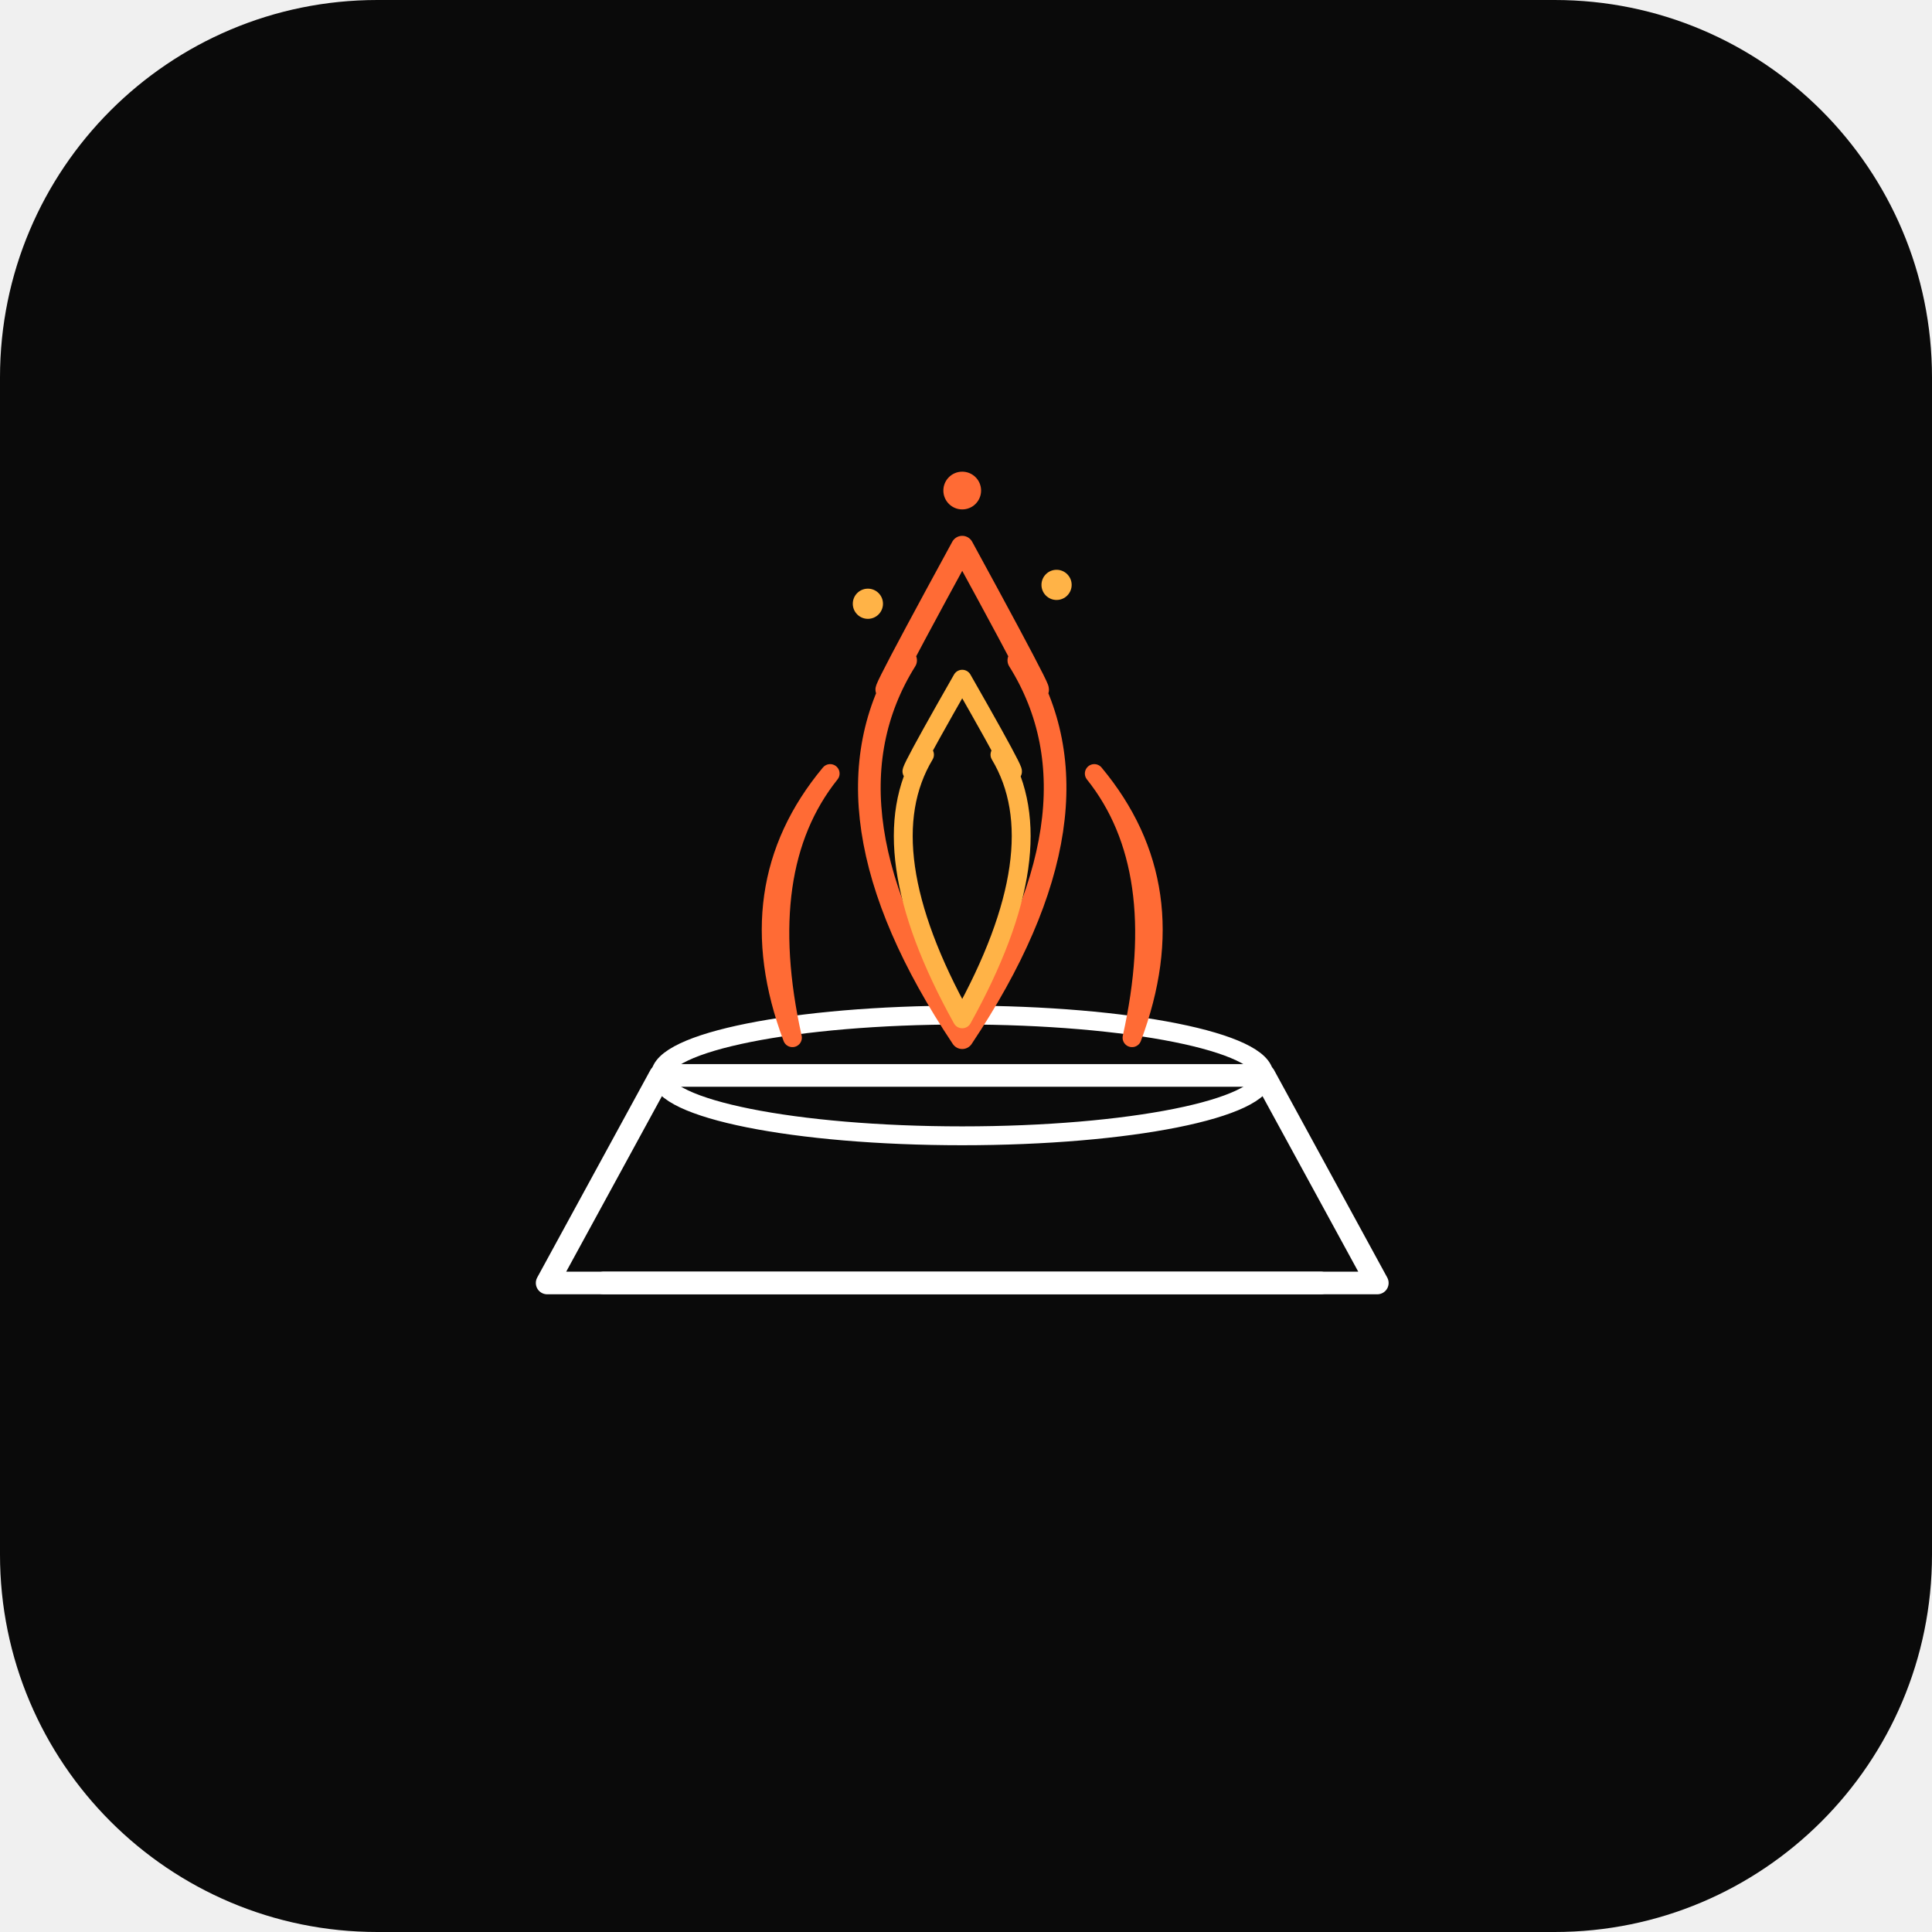
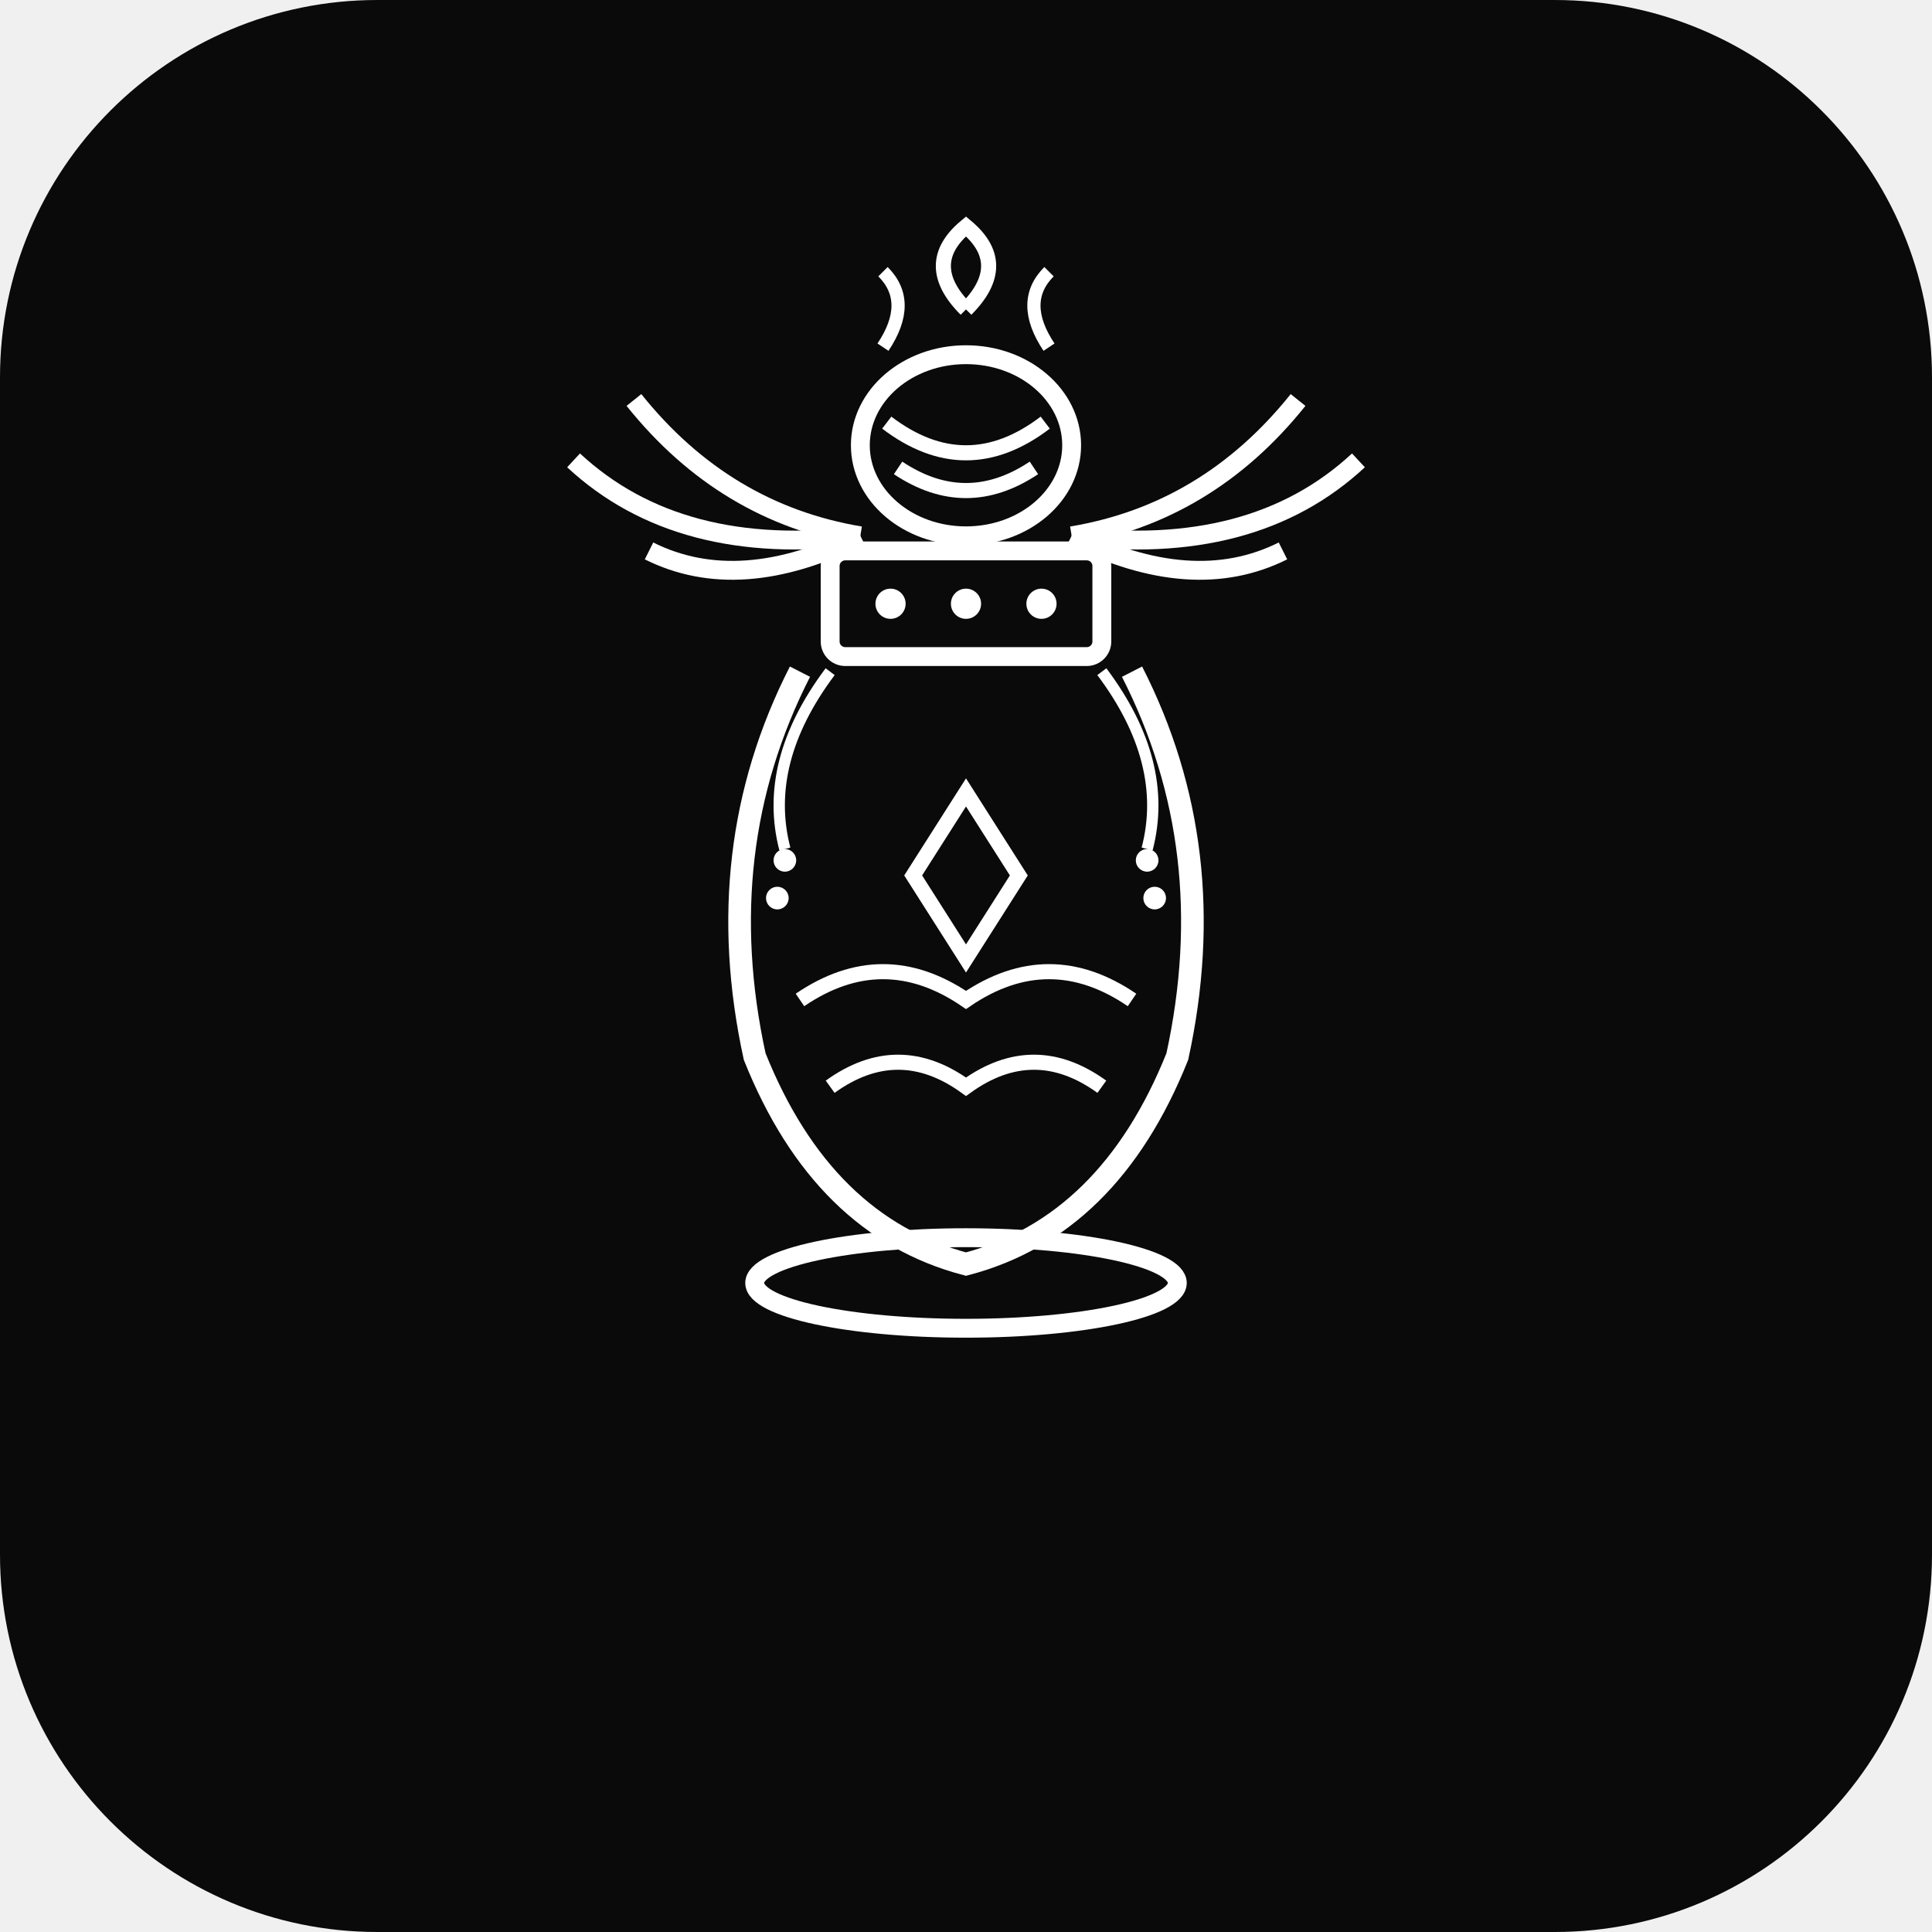
<svg xmlns="http://www.w3.org/2000/svg" viewBox="0 0 512 512" fill="none">
  <rect width="512" height="512" rx="100" fill="#0a0a0a" />
-   <g transform="translate(120, 85)">
-     <path d="M25 255 L55 200 L215 200 L245 255 Z" stroke="white" stroke-width="6" fill="none" stroke-linecap="round" stroke-linejoin="round" />
-     <path d="M40 255 L230 255" stroke="white" stroke-width="6" stroke-linecap="round" />
-     <ellipse cx="135" cy="200" rx="80" ry="16" stroke="white" stroke-width="5" fill="none" />
-     <path d="M135 190 Q175 130, 150 90 Q165 115, 135 60 Q105 115, 120 90 Q95 130, 135 190" stroke="#ff6b35" stroke-width="6" fill="none" stroke-linecap="round" stroke-linejoin="round" />
-     <path d="M135 185 Q160 140, 145 115 Q155 130, 135 95 Q115 130, 125 115 Q110 140, 135 185" stroke="#ffb347" stroke-width="5" fill="none" stroke-linecap="round" stroke-linejoin="round" />
-     <path d="M90 190 Q75 150, 100 120 Q80 145, 90 190" stroke="#ff6b35" stroke-width="5" fill="none" stroke-linecap="round" stroke-linejoin="round" />
-     <path d="M180 190 Q195 150, 170 120 Q190 145, 180 190" stroke="#ff6b35" stroke-width="5" fill="none" stroke-linecap="round" stroke-linejoin="round" />
-     <circle cx="110" cy="75" r="4" fill="#ffb347" />
-     <circle cx="160" cy="70" r="4" fill="#ffb347" />
-     <circle cx="135" cy="45" r="5" fill="#ff6b35" />
+   <g transform="translate(120, 60)">
+     <path d="M136 22 Q148 10, 136 0 Q124 10, 136 22" stroke="white" stroke-width="4" fill="none" />
+     <path d="M114 32 Q122 20, 114 12" stroke="white" stroke-width="3.5" fill="none" />
+     <path d="M158 32 Q150 20, 158 12" stroke="white" stroke-width="3.5" fill="none" />
+     <ellipse cx="136" cy="58" rx="28" ry="24" stroke="white" stroke-width="5" fill="none" />
+     <path d="M115 52 Q136 68, 157 52" stroke="white" stroke-width="4" fill="none" />
+     <path d="M118 64 Q136 76, 154 64" stroke="white" stroke-width="4" fill="none" />
+     <path d="M108 82 Q72 76, 48 46" stroke="white" stroke-width="5" fill="none" />
+     <path d="M108 82 Q60 88, 32 62" stroke="white" stroke-width="5" fill="none" />
+     <path d="M108 82 Q76 98, 52 86" stroke="white" stroke-width="5" fill="none" />
+     <path d="M164 82 Q200 76, 224 46" stroke="white" stroke-width="5" fill="none" />
+     <path d="M164 82 Q212 88, 240 62" stroke="white" stroke-width="5" fill="none" />
+     <path d="M164 82 Q196 98, 220 86" stroke="white" stroke-width="5" fill="none" />
+     <rect x="100" y="86" width="72" height="28" rx="4" stroke="white" stroke-width="5" fill="none" />
+     <circle cx="116" cy="100" r="4" fill="white" />
+     <circle cx="136" cy="100" r="4" fill="white" />
+     <circle cx="156" cy="100" r="4" fill="white" />
+     <path d="M92 118 Q68 165, 80 220 Q98 265, 136 275 Q174 265, 192 220 Q204 165, 180 118" stroke="white" stroke-width="6" fill="none" />
+     <path d="M92 205 Q114 190, 136 205 Q158 190, 180 205" stroke="white" stroke-width="4" fill="none" />
+     <path d="M100 228 Q118 215, 136 228 Q154 215, 172 228" stroke="white" stroke-width="4" fill="none" />
+     <path d="M136 150 L150 172 L136 194 L122 172 Z" stroke="white" stroke-width="4" fill="none" />
+     <path d="M100 118 Q82 142, 88 165" stroke="white" stroke-width="3" fill="none" />
+     <circle cx="88" cy="168" r="3" fill="white" />
+     <circle cx="86" cy="178" r="3" fill="white" />
+     <path d="M172 118 Q190 142, 184 165" stroke="white" stroke-width="3" fill="none" />
+     <circle cx="184" cy="168" r="3" fill="white" />
+     <circle cx="186" cy="178" r="3" fill="white" />
+     <ellipse cx="136" cy="280" rx="56" ry="12" stroke="white" stroke-width="5" fill="none" />
  </g>
</svg>
